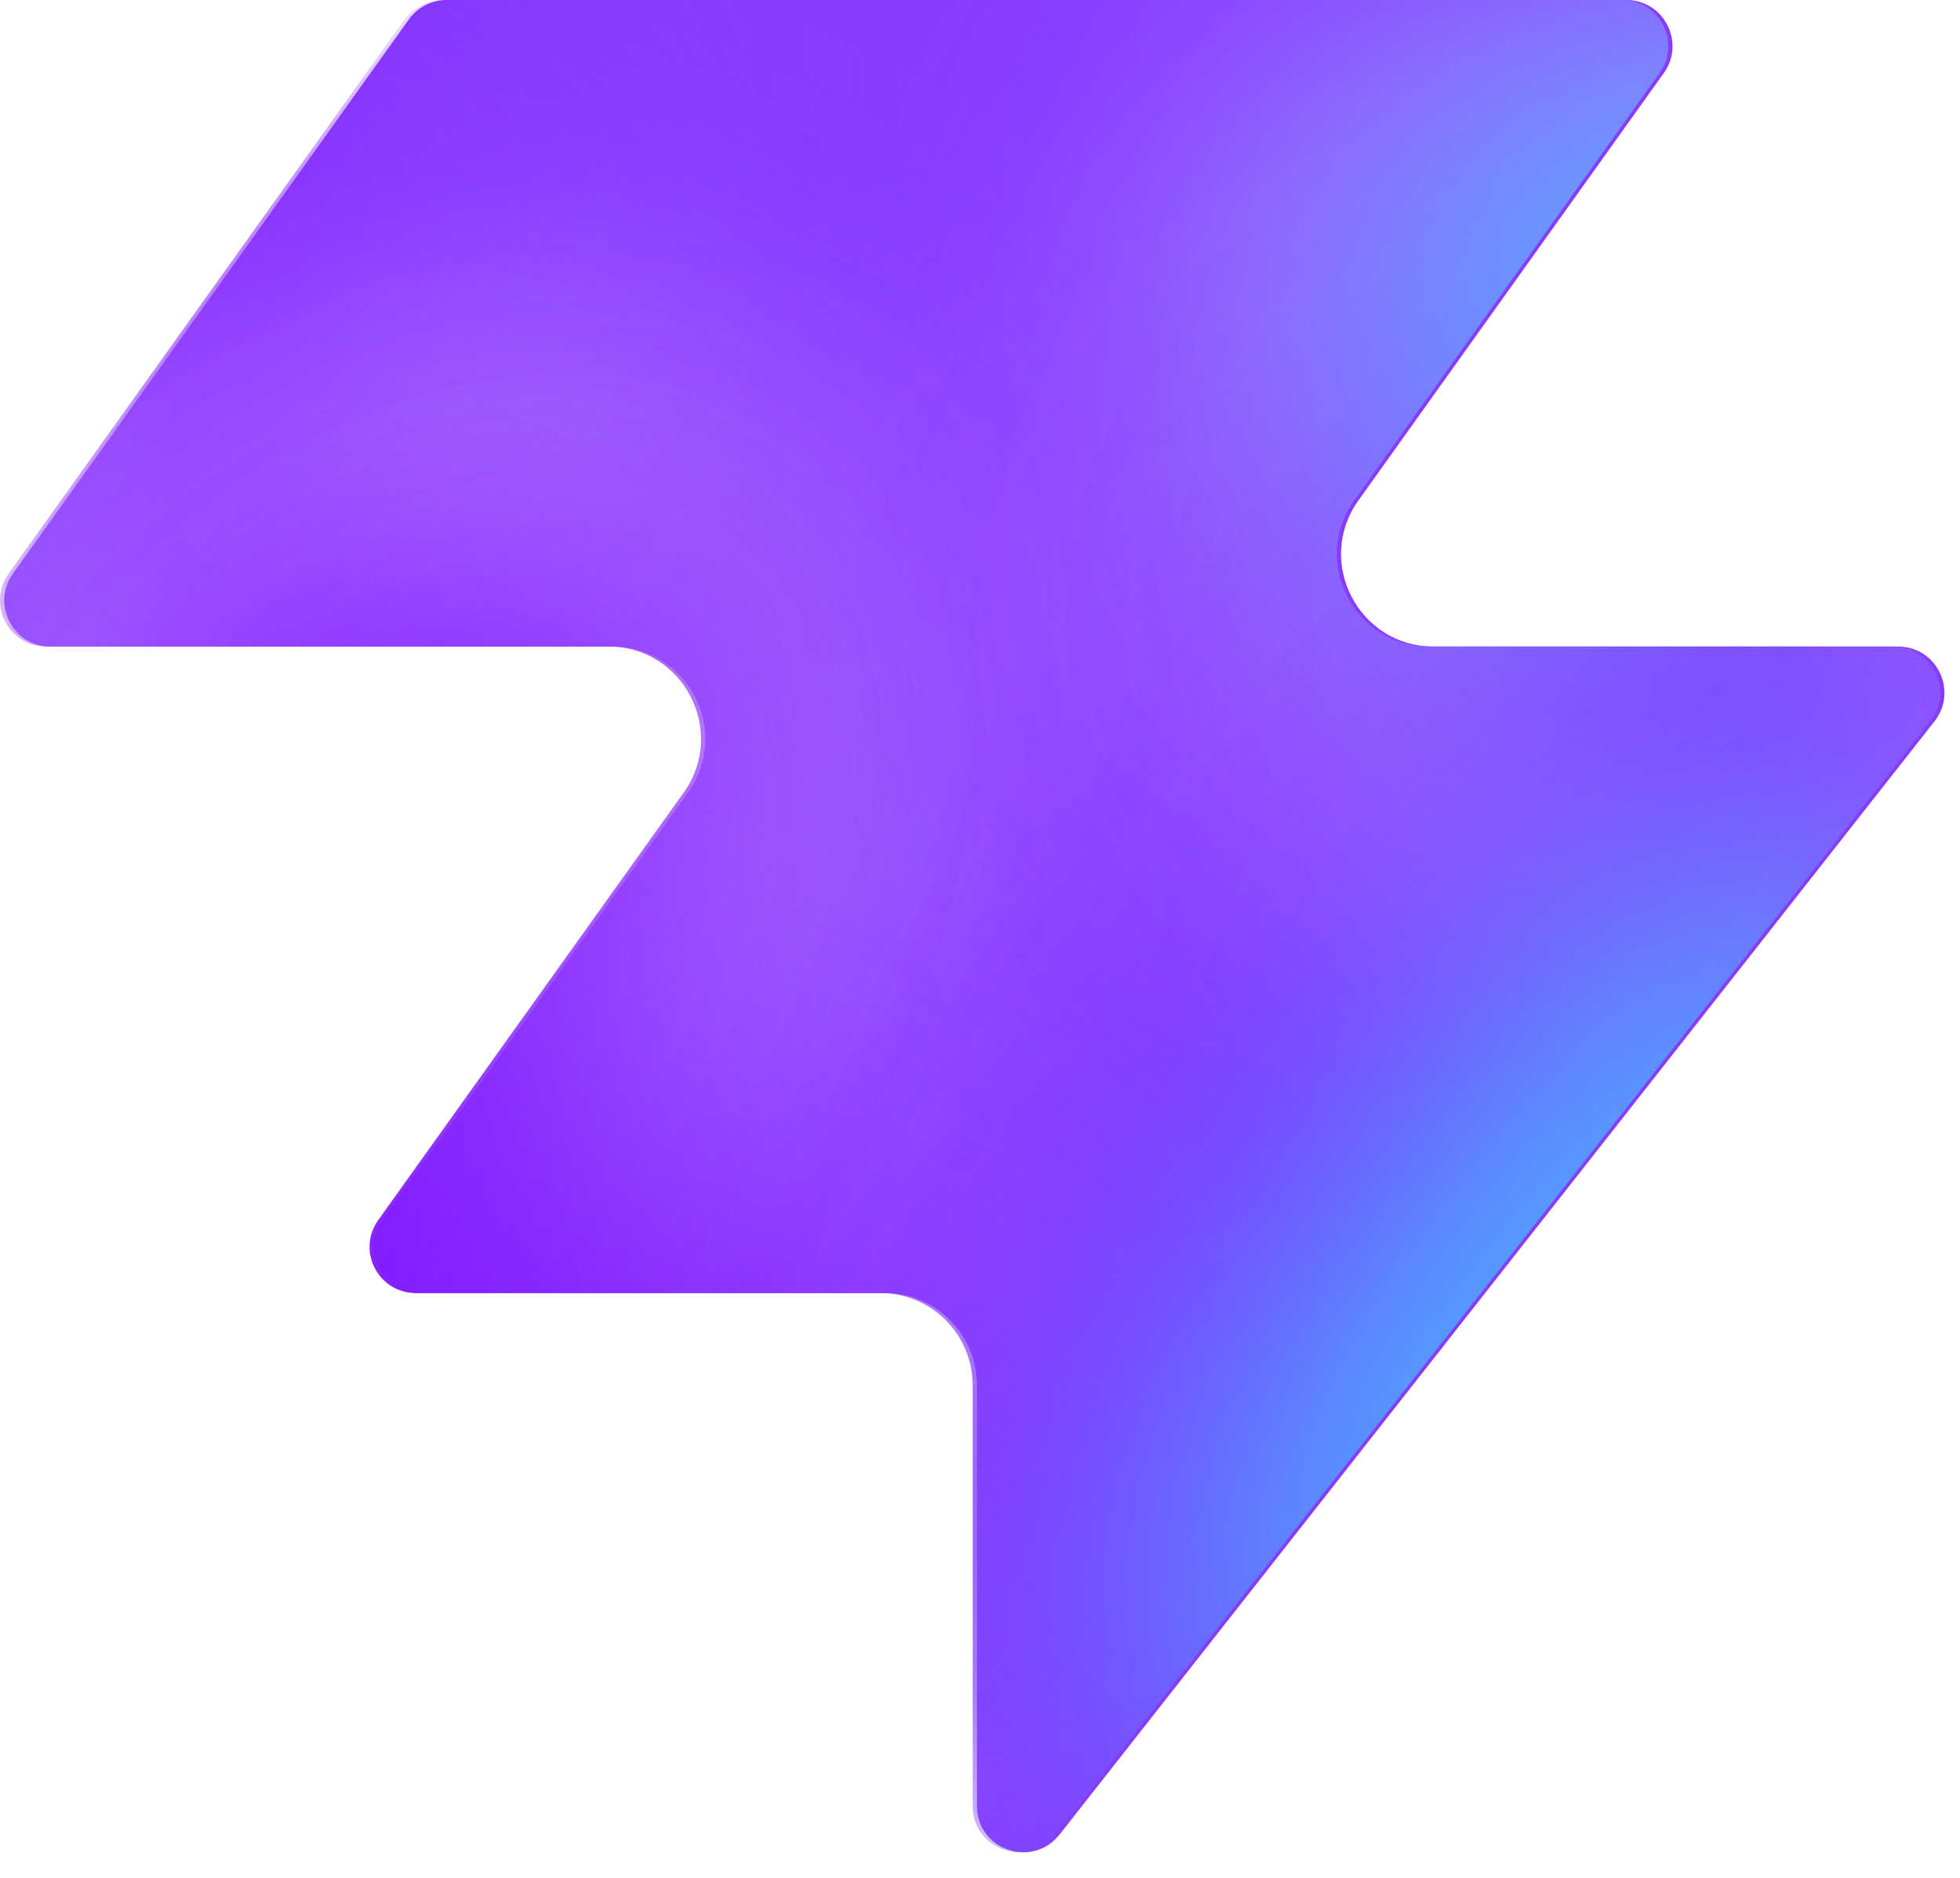
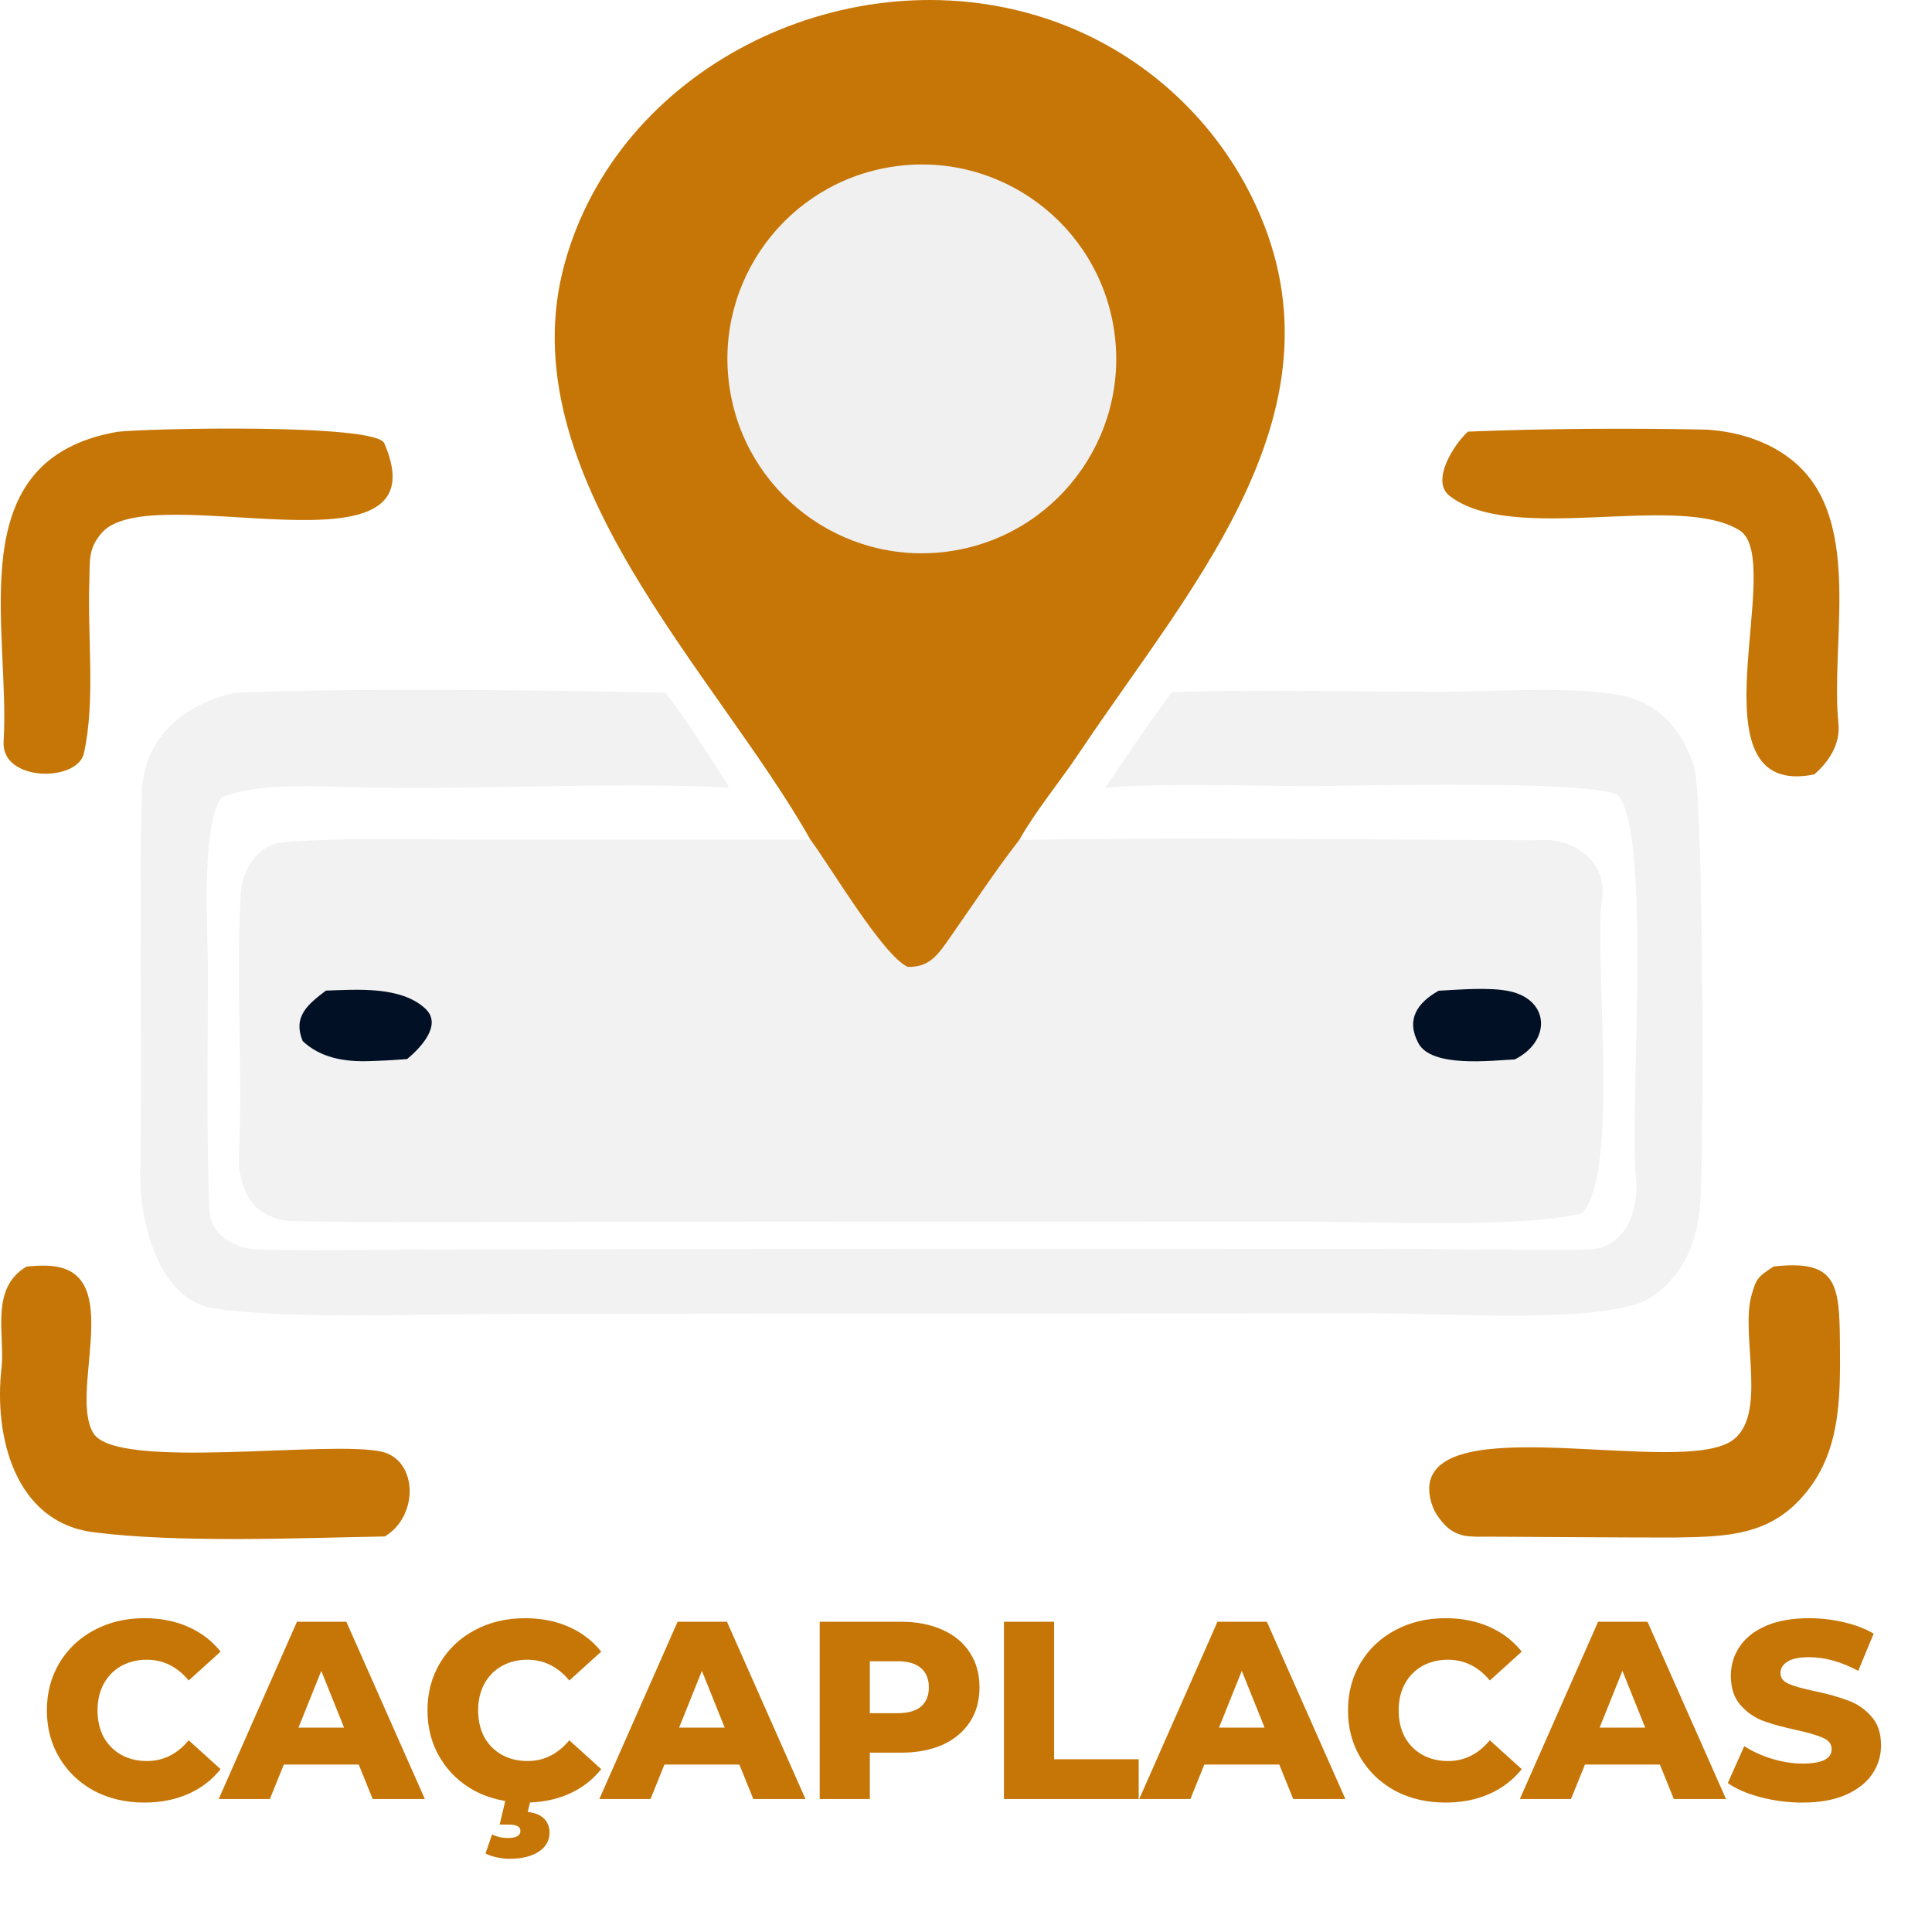
- <svg xmlns="http://www.w3.org/2000/svg" width="48" height="46" fill="none" viewBox="0 0 48 46">
-   <path fill="#863bff" d="M25.946 44.938c-.664.845-2.021.375-2.021-.698V33.937a2.26 2.26 0 0 0-2.262-2.262H10.287c-.92 0-1.456-1.04-.92-1.788l7.48-10.471c1.07-1.497 0-3.578-1.842-3.578H1.237c-.92 0-1.456-1.04-.92-1.788L10.013.474c.214-.297.556-.474.92-.474h28.894c.92 0 1.456 1.04.92 1.788l-7.48 10.471c-1.07 1.498 0 3.579 1.842 3.579h11.377c.943 0 1.473 1.088.89 1.83L25.947 44.94z" style="fill:#863bff;fill:color(display-p3 .525 .23 1);fill-opacity:1" />
-   <mask id="a" width="48" height="46" x="0" y="0" maskUnits="userSpaceOnUse" style="mask-type:alpha">
-     <path fill="#000" d="M25.842 44.938c-.664.844-2.021.375-2.021-.698V33.937a2.26 2.26 0 0 0-2.262-2.262H10.183c-.92 0-1.456-1.04-.92-1.788l7.48-10.471c1.07-1.498 0-3.579-1.842-3.579H1.133c-.92 0-1.456-1.04-.92-1.787L9.91.473c.214-.297.556-.474.92-.474h28.894c.92 0 1.456 1.04.92 1.788l-7.48 10.471c-1.07 1.498 0 3.578 1.842 3.578h11.377c.943 0 1.473 1.088.89 1.832L25.843 44.94z" style="fill:#000;fill-opacity:1" />
-   </mask>
-   <g mask="url(#a)">
-     <g filter="url(#b)">
-       <ellipse cx="5.508" cy="14.704" fill="#ede6ff" rx="5.508" ry="14.704" style="fill:#ede6ff;fill:color(display-p3 .927 .903 1);fill-opacity:1" transform="matrix(.00324 1 1 -.00324 -4.47 31.516)" />
-     </g>
-     <g filter="url(#c)">
-       <ellipse cx="10.399" cy="29.851" fill="#ede6ff" rx="10.399" ry="29.851" style="fill:#ede6ff;fill:color(display-p3 .927 .903 1);fill-opacity:1" transform="matrix(.00324 1 1 -.00324 -39.328 7.883)" />
-     </g>
-     <g filter="url(#d)">
-       <ellipse cx="5.508" cy="30.487" fill="#7e14ff" rx="5.508" ry="30.487" style="fill:#7e14ff;fill:color(display-p3 .492 .077 1);fill-opacity:1" transform="rotate(89.814 -25.913 -14.639)scale(1 -1)" />
-     </g>
-     <g filter="url(#e)">
-       <ellipse cx="5.508" cy="30.599" fill="#7e14ff" rx="5.508" ry="30.599" style="fill:#7e14ff;fill:color(display-p3 .492 .077 1);fill-opacity:1" transform="rotate(89.814 -32.644 -3.334)scale(1 -1)" />
-     </g>
-     <g filter="url(#f)">
-       <ellipse cx="5.508" cy="30.599" fill="#7e14ff" rx="5.508" ry="30.599" style="fill:#7e14ff;fill:color(display-p3 .492 .077 1);fill-opacity:1" transform="matrix(.00324 1 1 -.00324 -34.34 30.47)" />
-     </g>
-     <g filter="url(#g)">
-       <ellipse cx="14.072" cy="22.078" fill="#ede6ff" rx="14.072" ry="22.078" style="fill:#ede6ff;fill:color(display-p3 .927 .903 1);fill-opacity:1" transform="rotate(93.35 24.506 48.493)scale(-1 1)" />
-     </g>
-     <g filter="url(#h)">
-       <ellipse cx="3.47" cy="21.501" fill="#7e14ff" rx="3.47" ry="21.501" style="fill:#7e14ff;fill:color(display-p3 .492 .077 1);fill-opacity:1" transform="rotate(89.009 28.708 47.59)scale(-1 1)" />
-     </g>
-     <g filter="url(#i)">
-       <ellipse cx="3.47" cy="21.501" fill="#7e14ff" rx="3.47" ry="21.501" style="fill:#7e14ff;fill:color(display-p3 .492 .077 1);fill-opacity:1" transform="rotate(89.009 28.708 47.59)scale(-1 1)" />
-     </g>
-     <g filter="url(#j)">
-       <ellipse cx=".387" cy="8.972" fill="#7e14ff" rx="4.407" ry="29.108" style="fill:#7e14ff;fill:color(display-p3 .492 .077 1);fill-opacity:1" transform="rotate(39.51 .387 8.972)" />
-     </g>
-     <g filter="url(#k)">
-       <ellipse cx="47.523" cy="-6.092" fill="#7e14ff" rx="4.407" ry="29.108" style="fill:#7e14ff;fill:color(display-p3 .492 .077 1);fill-opacity:1" transform="rotate(37.892 47.523 -6.092)" />
-     </g>
-     <g filter="url(#l)">
-       <ellipse cx="41.412" cy="6.333" fill="#47bfff" rx="5.971" ry="9.665" style="fill:#47bfff;fill:color(display-p3 .28 .748 1);fill-opacity:1" transform="rotate(37.892 41.412 6.333)" />
-     </g>
-     <g filter="url(#m)">
-       <ellipse cx="-1.879" cy="38.332" fill="#7e14ff" rx="4.407" ry="29.108" style="fill:#7e14ff;fill:color(display-p3 .492 .077 1);fill-opacity:1" transform="rotate(37.892 -1.88 38.332)" />
-     </g>
-     <g filter="url(#n)">
-       <ellipse cx="-1.879" cy="38.332" fill="#7e14ff" rx="4.407" ry="29.108" style="fill:#7e14ff;fill:color(display-p3 .492 .077 1);fill-opacity:1" transform="rotate(37.892 -1.88 38.332)" />
-     </g>
-     <g filter="url(#o)">
-       <ellipse cx="35.651" cy="29.907" fill="#7e14ff" rx="4.407" ry="29.108" style="fill:#7e14ff;fill:color(display-p3 .492 .077 1);fill-opacity:1" transform="rotate(37.892 35.651 29.907)" />
-     </g>
-     <g filter="url(#p)">
-       <ellipse cx="38.418" cy="32.4" fill="#47bfff" rx="5.971" ry="15.297" style="fill:#47bfff;fill:color(display-p3 .28 .748 1);fill-opacity:1" transform="rotate(37.892 38.418 32.4)" />
-     </g>
-   </g>
-   <defs>
-     <filter id="b" width="60.045" height="41.654" x="-19.77" y="16.149" color-interpolation-filters="sRGB" filterUnits="userSpaceOnUse">
-       <feFlood flood-opacity="0" result="BackgroundImageFix" />
-       <feBlend in="SourceGraphic" in2="BackgroundImageFix" result="shape" />
-       <feGaussianBlur result="effect1_foregroundBlur_2002_17158" stdDeviation="7.659" />
-     </filter>
-     <filter id="c" width="90.34" height="51.437" x="-54.613" y="-7.533" color-interpolation-filters="sRGB" filterUnits="userSpaceOnUse">
-       <feFlood flood-opacity="0" result="BackgroundImageFix" />
-       <feBlend in="SourceGraphic" in2="BackgroundImageFix" result="shape" />
-       <feGaussianBlur result="effect1_foregroundBlur_2002_17158" stdDeviation="7.659" />
-     </filter>
-     <filter id="d" width="79.355" height="29.4" x="-49.64" y="2.03" color-interpolation-filters="sRGB" filterUnits="userSpaceOnUse">
-       <feFlood flood-opacity="0" result="BackgroundImageFix" />
-       <feBlend in="SourceGraphic" in2="BackgroundImageFix" result="shape" />
-       <feGaussianBlur result="effect1_foregroundBlur_2002_17158" stdDeviation="4.596" />
-     </filter>
-     <filter id="e" width="79.579" height="29.4" x="-45.045" y="20.029" color-interpolation-filters="sRGB" filterUnits="userSpaceOnUse">
-       <feFlood flood-opacity="0" result="BackgroundImageFix" />
-       <feBlend in="SourceGraphic" in2="BackgroundImageFix" result="shape" />
-       <feGaussianBlur result="effect1_foregroundBlur_2002_17158" stdDeviation="4.596" />
-     </filter>
-     <filter id="f" width="79.579" height="29.4" x="-43.513" y="21.178" color-interpolation-filters="sRGB" filterUnits="userSpaceOnUse">
-       <feFlood flood-opacity="0" result="BackgroundImageFix" />
-       <feBlend in="SourceGraphic" in2="BackgroundImageFix" result="shape" />
-       <feGaussianBlur result="effect1_foregroundBlur_2002_17158" stdDeviation="4.596" />
-     </filter>
-     <filter id="g" width="74.749" height="58.852" x="15.756" y="-17.901" color-interpolation-filters="sRGB" filterUnits="userSpaceOnUse">
-       <feFlood flood-opacity="0" result="BackgroundImageFix" />
-       <feBlend in="SourceGraphic" in2="BackgroundImageFix" result="shape" />
-       <feGaussianBlur result="effect1_foregroundBlur_2002_17158" stdDeviation="7.659" />
-     </filter>
-     <filter id="h" width="61.377" height="25.362" x="23.548" y="2.284" color-interpolation-filters="sRGB" filterUnits="userSpaceOnUse">
-       <feFlood flood-opacity="0" result="BackgroundImageFix" />
-       <feBlend in="SourceGraphic" in2="BackgroundImageFix" result="shape" />
-       <feGaussianBlur result="effect1_foregroundBlur_2002_17158" stdDeviation="4.596" />
-     </filter>
-     <filter id="i" width="61.377" height="25.362" x="23.548" y="2.284" color-interpolation-filters="sRGB" filterUnits="userSpaceOnUse">
-       <feFlood flood-opacity="0" result="BackgroundImageFix" />
-       <feBlend in="SourceGraphic" in2="BackgroundImageFix" result="shape" />
-       <feGaussianBlur result="effect1_foregroundBlur_2002_17158" stdDeviation="4.596" />
-     </filter>
-     <filter id="j" width="56.045" height="63.649" x="-27.636" y="-22.853" color-interpolation-filters="sRGB" filterUnits="userSpaceOnUse">
-       <feFlood flood-opacity="0" result="BackgroundImageFix" />
-       <feBlend in="SourceGraphic" in2="BackgroundImageFix" result="shape" />
-       <feGaussianBlur result="effect1_foregroundBlur_2002_17158" stdDeviation="4.596" />
-     </filter>
-     <filter id="k" width="54.814" height="64.646" x="20.116" y="-38.415" color-interpolation-filters="sRGB" filterUnits="userSpaceOnUse">
-       <feFlood flood-opacity="0" result="BackgroundImageFix" />
-       <feBlend in="SourceGraphic" in2="BackgroundImageFix" result="shape" />
-       <feGaussianBlur result="effect1_foregroundBlur_2002_17158" stdDeviation="4.596" />
-     </filter>
-     <filter id="l" width="33.541" height="35.313" x="24.641" y="-11.323" color-interpolation-filters="sRGB" filterUnits="userSpaceOnUse">
-       <feFlood flood-opacity="0" result="BackgroundImageFix" />
-       <feBlend in="SourceGraphic" in2="BackgroundImageFix" result="shape" />
-       <feGaussianBlur result="effect1_foregroundBlur_2002_17158" stdDeviation="4.596" />
-     </filter>
-     <filter id="m" width="54.814" height="64.646" x="-29.286" y="6.009" color-interpolation-filters="sRGB" filterUnits="userSpaceOnUse">
-       <feFlood flood-opacity="0" result="BackgroundImageFix" />
-       <feBlend in="SourceGraphic" in2="BackgroundImageFix" result="shape" />
-       <feGaussianBlur result="effect1_foregroundBlur_2002_17158" stdDeviation="4.596" />
-     </filter>
-     <filter id="n" width="54.814" height="64.646" x="-29.286" y="6.009" color-interpolation-filters="sRGB" filterUnits="userSpaceOnUse">
-       <feFlood flood-opacity="0" result="BackgroundImageFix" />
-       <feBlend in="SourceGraphic" in2="BackgroundImageFix" result="shape" />
-       <feGaussianBlur result="effect1_foregroundBlur_2002_17158" stdDeviation="4.596" />
-     </filter>
-     <filter id="o" width="54.814" height="64.646" x="8.244" y="-2.416" color-interpolation-filters="sRGB" filterUnits="userSpaceOnUse">
-       <feFlood flood-opacity="0" result="BackgroundImageFix" />
-       <feBlend in="SourceGraphic" in2="BackgroundImageFix" result="shape" />
-       <feGaussianBlur result="effect1_foregroundBlur_2002_17158" stdDeviation="4.596" />
-     </filter>
-     <filter id="p" width="39.409" height="43.623" x="18.713" y="10.588" color-interpolation-filters="sRGB" filterUnits="userSpaceOnUse">
-       <feFlood flood-opacity="0" result="BackgroundImageFix" />
-       <feBlend in="SourceGraphic" in2="BackgroundImageFix" result="shape" />
-       <feGaussianBlur result="effect1_foregroundBlur_2002_17158" stdDeviation="4.596" />
-     </filter>
-   </defs>
+ <svg xmlns="http://www.w3.org/2000/svg" width="266" height="267" viewBox="0 0 266 267" fill="none">
+   <path d="M140.864 116.085C164.636 115.646 188.686 116.064 212.472 116.117C217.055 115.607 222.121 118.833 221.414 124.077C220.227 132.859 223.921 161.602 218.704 167.641C210.878 169.745 190.477 168.84 181.792 168.838L125.784 168.826L69.675 168.86C59.97 168.869 50.077 168.974 40.378 168.743C38.555 168.7 36.851 168.078 35.473 166.907C33.776 165.443 32.912 162.177 33.012 160.01C33.572 147.856 32.592 135.645 33.273 123.513C33.453 120.32 35.54 116.725 39.032 116.424C47.321 115.71 55.913 116.007 64.271 116.022L111.999 116.035C115.101 120.278 122.021 132.03 125.447 133.622C128.499 133.697 129.621 131.938 131.282 129.58C134.467 125.055 137.456 120.456 140.864 116.085Z" fill="#F2F2F2" />
+   <path d="M45.043 136.901C49.177 136.771 55.428 136.224 58.806 139.416C61.161 141.64 58.12 144.826 56.264 146.359C54.471 146.506 52.673 146.603 50.874 146.652C47.612 146.74 44.283 146.205 41.831 143.871C40.465 140.561 42.429 138.869 45.043 136.901Z" fill="#011025" />
+   <path d="M198.827 136.917C201.702 136.767 205.874 136.401 208.611 136.984C214.202 138.18 214.387 143.893 209.345 146.41C206.139 146.555 197.87 147.598 196.034 144.18C194.287 140.935 195.833 138.595 198.827 136.917Z" fill="#011025" />
+   <path d="M111.999 116.035C98.974 92.965 70.04 65.453 78.038 36.403C85.437 9.527 116.041 -5.658 142.641 1.967C155.181 5.54 165.772 13.979 172.055 25.406C188.277 55.151 164.963 80.363 149.192 103.985C146.587 107.886 143.135 112.048 140.864 116.085C137.456 120.456 134.467 125.055 131.282 129.58C129.621 131.938 128.499 133.697 125.447 133.622C122.021 132.03 115.101 120.278 111.999 116.035Z" fill="#C67606" />
+   <path d="M123.349 23.04C138.109 20.79 151.871 31.008 153.99 45.788C156.107 60.568 145.766 74.238 130.968 76.223C116.356 78.183 102.895 68.001 100.804 53.407C98.713 38.813 108.774 25.262 123.349 23.04Z" fill="#F0F0F0" />
+   <path d="M161.952 95.651C174.196 95.263 186.535 95.598 198.789 95.605C206.037 95.608 213.666 95.009 220.863 95.646C223.154 95.848 225.641 96.298 227.678 97.399C230.933 99.157 233.141 102.599 234.154 106.092C235.443 110.537 235.51 160.604 234.955 166.665C234.711 169.31 234.103 171.939 232.804 174.277C231.411 176.786 228.733 179.549 225.899 180.329C217.006 182.775 199.986 181.495 190.323 181.499L133.156 181.523L68.643 181.58C57.532 181.598 40.521 182.377 29.643 180.828C21.968 179.732 19.218 168.97 19.381 161.702C19.756 145.015 19.134 126.453 19.613 109.631C19.813 101.911 25.369 97.384 32.346 95.742C48.998 95.055 75.203 95.38 91.96 95.724C94.896 99.443 98.155 104.746 100.796 108.831C82.829 107.974 63.73 109.371 45.667 108.708C41.753 108.565 33.934 108.519 30.547 110.278C27.78 114.35 28.731 128.498 28.733 133.906C28.737 144.887 28.512 156.153 28.933 167.138C29.074 170.81 32.613 172.662 36.012 172.715C45.785 172.872 55.598 172.662 65.389 172.65L127.628 172.603L190.17 172.587C199.714 172.597 209.266 172.795 218.803 172.709C224.641 172.896 226.58 167.403 226.074 162.446C225.163 153.508 228.378 114.956 223.518 109.787C218.254 107.781 188.385 108.61 180.631 108.642C173.793 108.61 158.951 108.211 152.748 108.886C155.787 104.366 158.701 100.02 161.952 95.651Z" fill="#F2F2F2" />
+   <path d="M202.882 59.65C213.542 59.217 225.074 59.156 235.754 59.369C240.829 59.648 246.32 61.511 249.785 65.675C256.907 74.237 253.013 89.474 254.077 100.017C254.361 102.843 252.715 105.334 250.722 107.026C233.141 110.562 247.034 77.42 240.41 73.294C231.907 67.997 209.089 75.369 200.318 68.513C197.648 66.426 201.078 61.222 202.882 59.65Z" fill="#C67606" />
+   <path d="M16.245 59.673C20.413 59.194 51.919 58.504 53.108 61.251C61.556 80.746 21.027 65.832 14.106 73.597C12.191 75.746 12.431 77.396 12.351 80.218C12.058 87.859 13.22 96.739 11.602 104.089C10.713 108.131 0.161 108.069 0.498 102.496C1.463 86.579 -5.76 63.497 16.245 59.673Z" fill="#C67606" />
+   <path d="M3.674 175.037C5.174 174.905 6.829 174.791 8.303 175.151C16.746 177.205 9.593 192.691 12.912 198.077C16.146 203.321 45.851 198.915 52.897 200.657C54.077 200.958 55.093 201.708 55.727 202.749C57.609 205.876 56.395 210.463 53.176 212.336C41.145 212.557 24.692 213.251 12.951 211.758C1.91 210.353 -0.844 198.278 0.207 189.064C0.72 184.571 -1.459 178.036 3.674 175.037Z" fill="#C67606" />
+   <path d="M245.112 175.033C253.831 174.037 254.213 177.422 254.282 185.514C254.351 193.608 254.433 201.58 248.313 207.69C243.533 212.464 237.488 212.366 231.155 212.486C222.656 212.482 214.16 212.405 205.663 212.364C204.785 212.374 203.178 212.409 202.32 212.216C200.576 211.825 199.584 210.829 198.636 209.436C197.709 208.074 197.282 206.037 197.656 204.624C200.133 195.296 231.995 203.831 239.243 199.177C244.433 195.843 240.493 184.55 242.055 179.047C242.703 176.761 242.87 176.479 245.112 175.033Z" fill="#C67606" />
+   <path d="M19.953 249.113C17.386 249.113 15.076 248.577 13.023 247.503C10.993 246.407 9.394 244.89 8.228 242.953C7.061 241.017 6.478 238.823 6.478 236.373C6.478 233.923 7.061 231.73 8.228 229.793C9.394 227.857 10.993 226.352 13.023 225.278C15.076 224.182 17.386 223.633 19.953 223.633C22.193 223.633 24.211 224.03 26.008 224.823C27.804 225.617 29.298 226.76 30.488 228.253L26.078 232.243C24.491 230.33 22.566 229.373 20.303 229.373C18.973 229.373 17.783 229.665 16.733 230.248C15.706 230.832 14.901 231.66 14.318 232.733C13.758 233.783 13.478 234.997 13.478 236.373C13.478 237.75 13.758 238.975 14.318 240.048C14.901 241.098 15.706 241.915 16.733 242.498C17.783 243.082 18.973 243.373 20.303 243.373C22.566 243.373 24.491 242.417 26.078 240.503L30.488 244.493C29.298 245.987 27.804 247.13 26.008 247.923C24.211 248.717 22.193 249.113 19.953 249.113ZM49.582 243.863H39.222L37.297 248.623H30.227L41.042 224.123H47.867L58.717 248.623H51.507L49.582 243.863ZM47.552 238.753L44.402 230.913L41.252 238.753H47.552ZM72.555 249.113C69.989 249.113 67.678 248.577 65.625 247.503C63.595 246.407 61.997 244.89 60.83 242.953C59.663 241.017 59.08 238.823 59.08 236.373C59.08 233.923 59.663 231.73 60.83 229.793C61.997 227.857 63.595 226.352 65.625 225.278C67.678 224.182 69.989 223.633 72.555 223.633C74.795 223.633 76.814 224.03 78.61 224.823C80.407 225.617 81.9 226.76 83.09 228.253L78.68 232.243C77.094 230.33 75.168 229.373 72.905 229.373C71.575 229.373 70.385 229.665 69.335 230.248C68.308 230.832 67.504 231.66 66.92 232.733C66.36 233.783 66.08 234.997 66.08 236.373C66.08 237.75 66.36 238.975 66.92 240.048C67.504 241.098 68.308 241.915 69.335 242.498C70.385 243.082 71.575 243.373 72.905 243.373C75.168 243.373 77.094 242.417 78.68 240.503L83.09 244.493C81.9 245.987 80.407 247.13 78.61 247.923C76.814 248.717 74.795 249.113 72.555 249.113ZM70.42 256.883C69.837 256.883 69.23 256.813 68.6 256.673C67.993 256.533 67.492 256.358 67.095 256.148L68.005 253.523C68.705 253.85 69.428 254.013 70.175 254.013C71.342 254.013 71.925 253.687 71.925 253.033C71.925 252.45 71.4 252.158 70.35 252.158H69.055L69.965 248.308H73.43L72.94 250.408C73.967 250.525 74.725 250.84 75.215 251.353C75.705 251.89 75.95 252.52 75.95 253.243C75.95 254.363 75.448 255.25 74.445 255.903C73.442 256.557 72.1 256.883 70.42 256.883ZM102.185 243.863H91.825L89.9 248.623H82.83L93.645 224.123H100.47L111.32 248.623H104.11L102.185 243.863ZM100.155 238.753L97.005 230.913L93.855 238.753H100.155ZM124.484 224.123C126.701 224.123 128.626 224.497 130.259 225.243C131.893 225.967 133.153 227.017 134.039 228.393C134.926 229.747 135.369 231.345 135.369 233.188C135.369 235.032 134.926 236.63 134.039 237.983C133.153 239.337 131.893 240.387 130.259 241.133C128.626 241.857 126.701 242.218 124.484 242.218H120.214V248.623H113.284V224.123H124.484ZM124.064 236.758C125.488 236.758 126.561 236.455 127.284 235.848C128.008 235.218 128.369 234.332 128.369 233.188C128.369 232.045 128.008 231.158 127.284 230.528C126.561 229.898 125.488 229.583 124.064 229.583H120.214V236.758H124.064ZM138.748 224.123H145.678V243.128H157.368V248.623H138.748V224.123ZM176.799 243.863H166.439L164.514 248.623H157.444L168.259 224.123H175.084L185.934 248.623H178.724L176.799 243.863ZM174.769 238.753L171.619 230.913L168.469 238.753H174.769ZM199.772 249.113C197.205 249.113 194.895 248.577 192.842 247.503C190.812 246.407 189.214 244.89 188.047 242.953C186.88 241.017 186.297 238.823 186.297 236.373C186.297 233.923 186.88 231.73 188.047 229.793C189.214 227.857 190.812 226.352 192.842 225.278C194.895 224.182 197.205 223.633 199.772 223.633C202.012 223.633 204.03 224.03 205.827 224.823C207.624 225.617 209.117 226.76 210.307 228.253L205.897 232.243C204.31 230.33 202.385 229.373 200.122 229.373C198.792 229.373 197.602 229.665 196.552 230.248C195.525 230.832 194.72 231.66 194.137 232.733C193.577 233.783 193.297 234.997 193.297 236.373C193.297 237.75 193.577 238.975 194.137 240.048C194.72 241.098 195.525 241.915 196.552 242.498C197.602 243.082 198.792 243.373 200.122 243.373C202.385 243.373 204.31 242.417 205.897 240.503L210.307 244.493C209.117 245.987 207.624 247.13 205.827 247.923C204.03 248.717 202.012 249.113 199.772 249.113ZM229.402 243.863H219.042L217.117 248.623H210.047L220.862 224.123H227.687L238.537 248.623H231.327L229.402 243.863ZM227.372 238.753L224.222 230.913L221.072 238.753H227.372ZM249.111 249.113C247.128 249.113 245.203 248.868 243.336 248.378C241.47 247.888 239.953 247.235 238.786 246.418L241.061 241.308C242.158 242.032 243.43 242.615 244.876 243.058C246.323 243.502 247.746 243.723 249.146 243.723C251.806 243.723 253.136 243.058 253.136 241.728C253.136 241.028 252.751 240.515 251.981 240.188C251.235 239.838 250.021 239.477 248.341 239.103C246.498 238.707 244.958 238.287 243.721 237.843C242.485 237.377 241.423 236.642 240.536 235.638C239.65 234.635 239.206 233.282 239.206 231.578C239.206 230.085 239.615 228.743 240.431 227.553C241.248 226.34 242.461 225.383 244.071 224.683C245.705 223.983 247.7 223.633 250.056 223.633C251.666 223.633 253.253 223.82 254.816 224.193C256.38 224.543 257.756 225.068 258.946 225.768L256.811 230.913C254.478 229.653 252.215 229.023 250.021 229.023C248.645 229.023 247.641 229.233 247.011 229.653C246.381 230.05 246.066 230.575 246.066 231.228C246.066 231.882 246.44 232.372 247.186 232.698C247.933 233.025 249.135 233.363 250.791 233.713C252.658 234.11 254.198 234.542 255.411 235.008C256.648 235.452 257.71 236.175 258.596 237.178C259.506 238.158 259.961 239.5 259.961 241.203C259.961 242.673 259.553 244.003 258.736 245.193C257.92 246.383 256.695 247.34 255.061 248.063C253.428 248.763 251.445 249.113 249.111 249.113Z" fill="#C67606" />
</svg>
